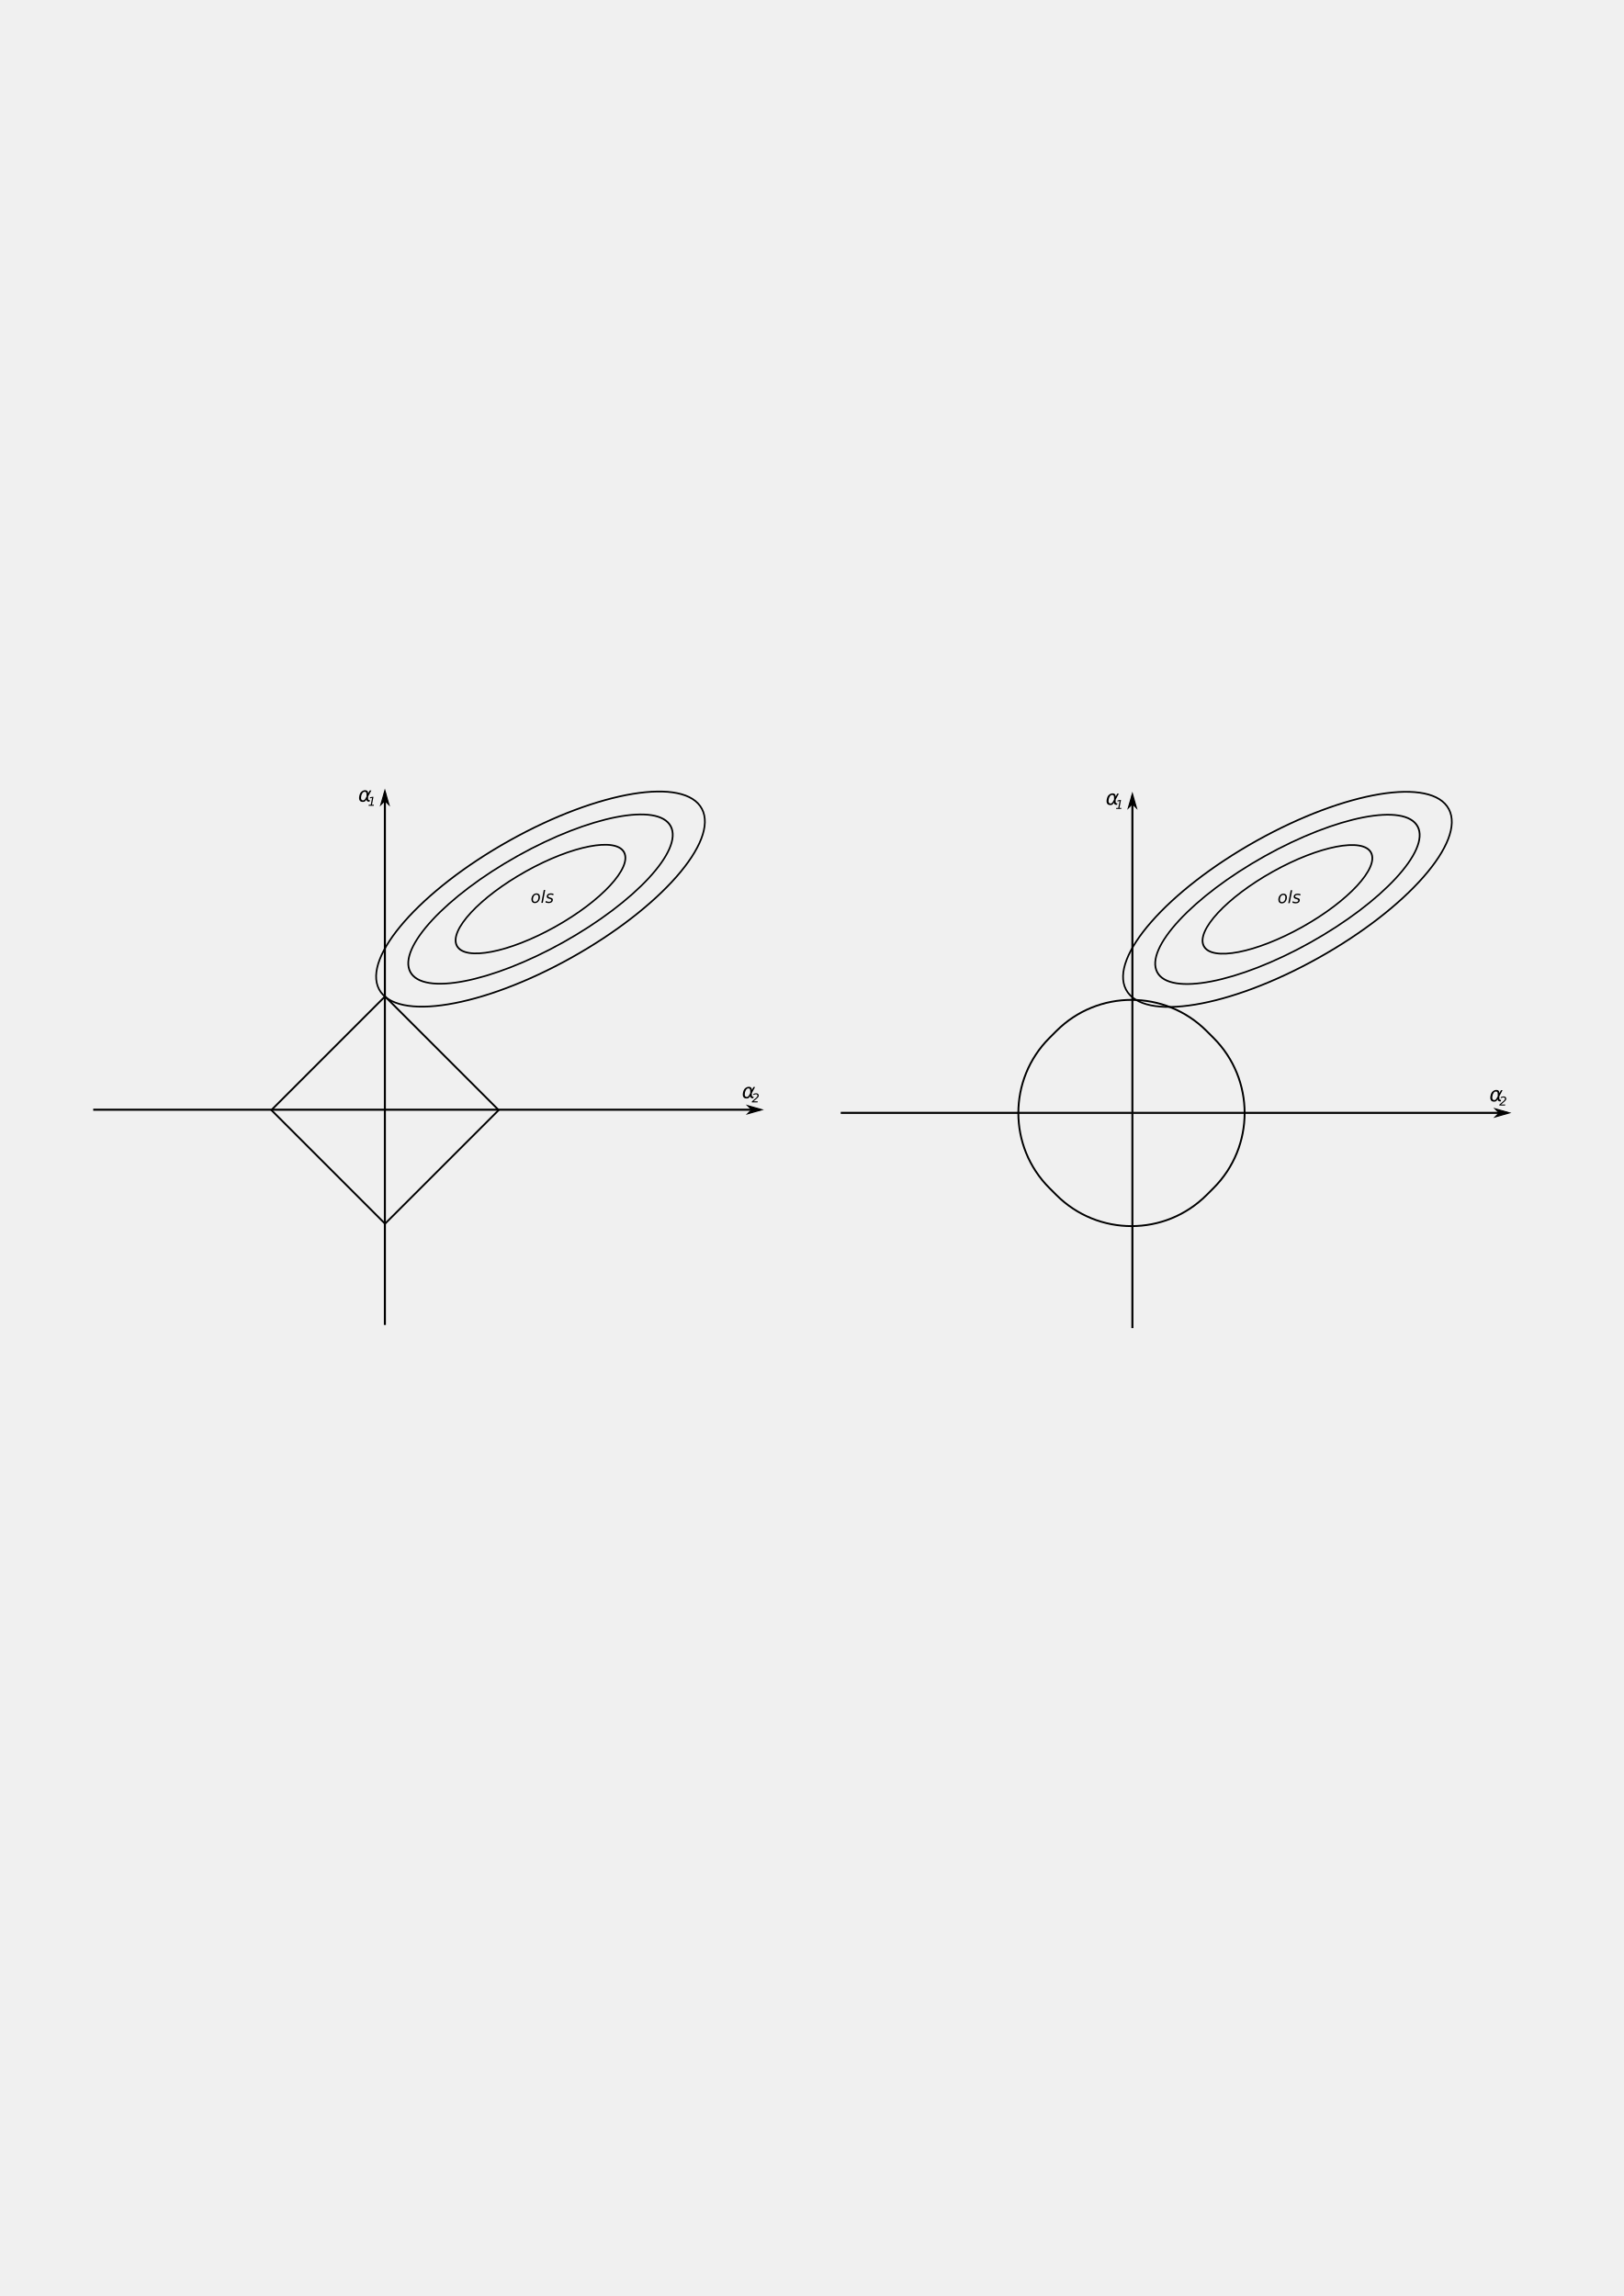
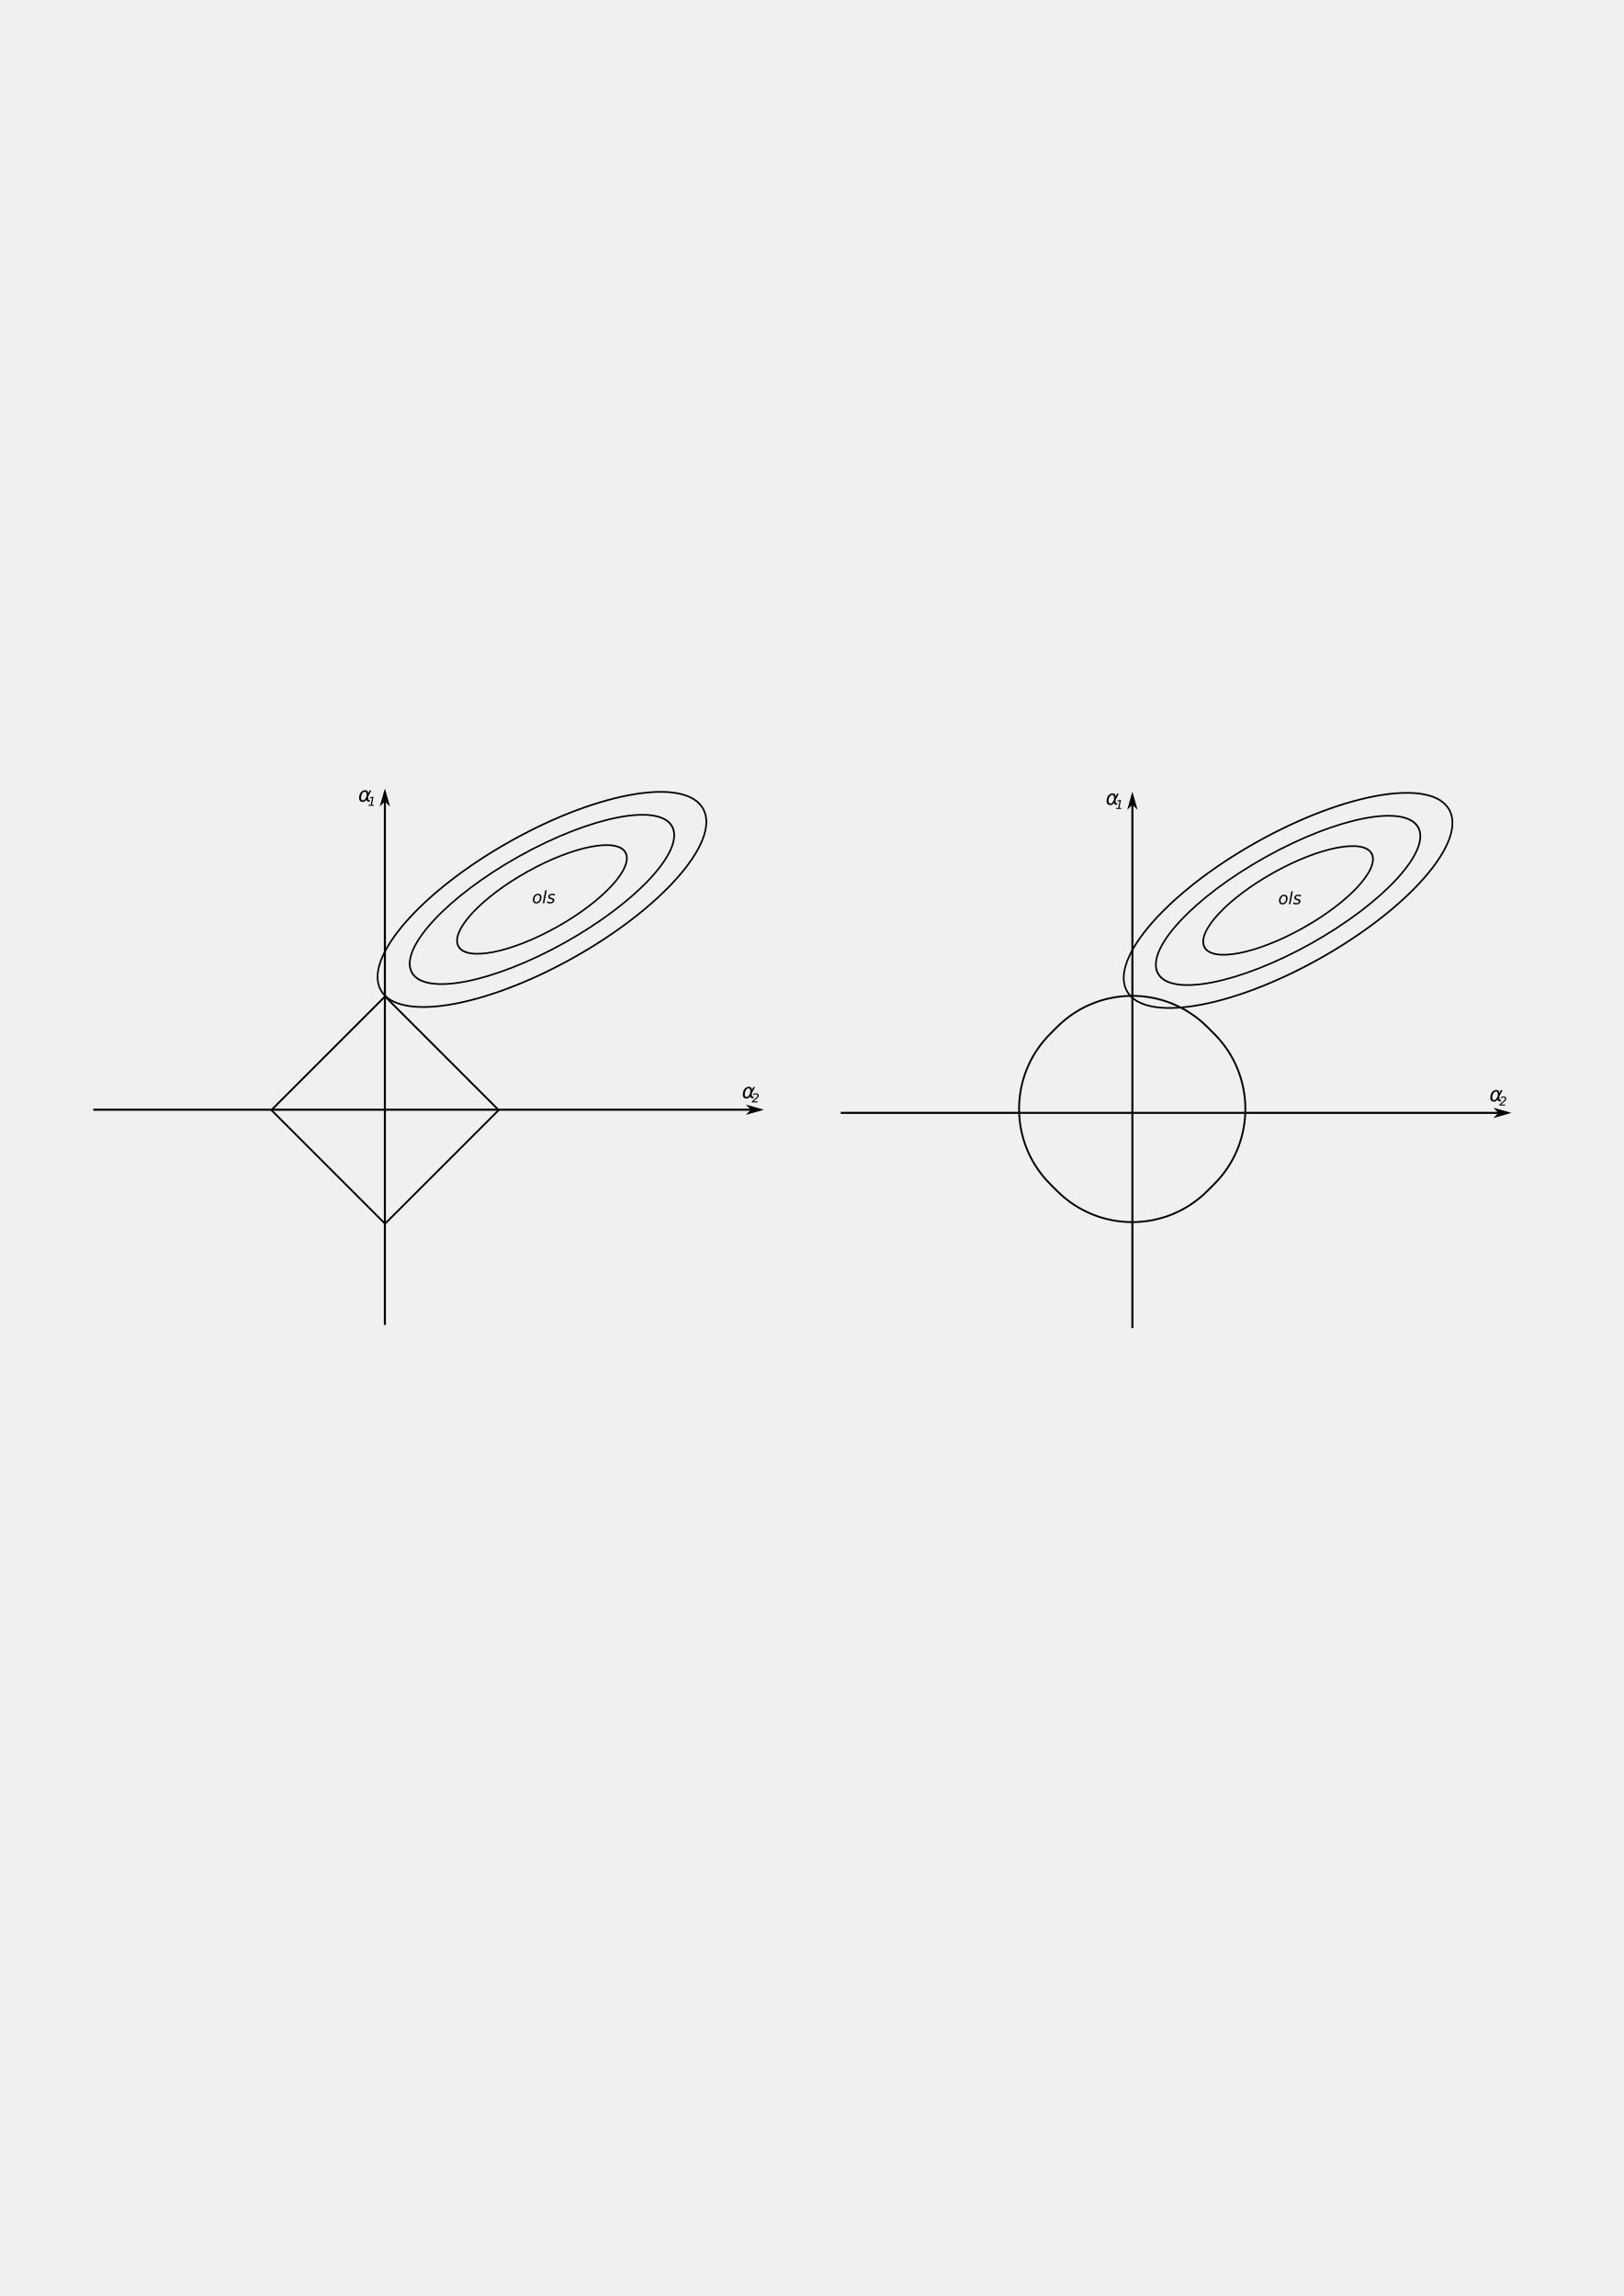
<svg xmlns="http://www.w3.org/2000/svg" width="210mm" height="297mm" id="svg2" version="1.1">
  <defs id="defs4">
    <marker orient="auto" refY="0.0" refX="0.0" id="Arrow1Mend" style="overflow:visible;">
      <path id="path4086" d="M 0.0,0.0 L 5.0,-5.0 L -12.5,0.0 L 5.0,5.0 L 0.0,0.0 z " style="fill-rule:evenodd;stroke:#000000;stroke-width:1.0pt;marker-start:none;" transform="scale(0.4) rotate(180) translate(10,0)" />
    </marker>
    <marker orient="auto" refY="0" refX="0" id="Arrow1Mend-6" style="overflow:visible">
      <path id="path4086-7" d="M 0,0 5,-5 -12.5,0 5,5 0,0 z" style="fill-rule:evenodd;stroke:#000000;stroke-width:1pt;marker-start:none" transform="matrix(-0.4,0,0,-0.4,-4,0)" />
    </marker>
    <marker orient="auto" refY="0" refX="0" id="marker5296" style="overflow:visible">
      <path id="path5298" d="M 0,0 5,-5 -12.5,0 5,5 0,0 z" style="fill-rule:evenodd;stroke:#000000;stroke-width:1pt;marker-start:none" transform="matrix(-0.4,0,0,-0.4,-4,0)" />
    </marker>
    <marker orient="auto" refY="0" refX="0" id="Arrow1Mend-2" style="overflow:visible">
      <path id="path4086-71" d="M 0,0 5,-5 -12.5,0 5,5 0,0 z" style="fill-rule:evenodd;stroke:#000000;stroke-width:1pt;marker-start:none" transform="matrix(-0.4,0,0,-0.4,-4,0)" />
    </marker>
    <marker orient="auto" refY="0" refX="0" id="marker5444" style="overflow:visible">
      <path id="path5446" d="M 0,0 5,-5 -12.5,0 5,5 0,0 z" style="fill-rule:evenodd;stroke:#000000;stroke-width:1pt;marker-start:none" transform="matrix(-0.4,0,0,-0.4,-4,0)" />
    </marker>
  </defs>
  <g id="layer1">
    <path style="fill:none;stroke:#000000;stroke-width:1px;stroke-linecap:butt;stroke-linejoin:miter;stroke-opacity:1;marker-end:url(#Arrow1Mend)" d="m 188.141,647.774 0,-260.305" id="path4888" />
    <rect style="fill:#ffffff;fill-opacity:0.026;stroke:#000000;stroke-width:0.9;stroke-linecap:butt;stroke-linejoin:miter;stroke-miterlimit:8.3;stroke-opacity:1;stroke-dasharray:none" id="rect4914" width="78.571" height="78.571" x="-289.959" y="477.562" ry="0" transform="matrix(0.7071068,-0.7071068,0.7071068,0.7071068,0,0)" />
    <path style="fill:none;stroke:#000000;stroke-width:1px;stroke-linecap:butt;stroke-linejoin:miter;stroke-opacity:1;marker-end:url(#Arrow1Mend)" d="m 45.57,542.541 325.889,0" id="path4916" />
-     <g id="g5357" transform="matrix(0.8057878,0,0,0.8295393,21.97563,68.22898)">
+     <g id="g5357" transform="matrix(0.8057878,0,0,0.8295393,22.68991,68.40755)">
      <g transform="translate(56.09936,45.54352)" id="ols">
        <path style="fill:none;stroke:#000000;stroke-width:1;stroke-linecap:butt;stroke-linejoin:miter;stroke-miterlimit:4;stroke-opacity:1;stroke-dasharray:none" id="path2985" d="m 368.571,385.934 c 0,21.697 -49.888,39.286 -111.429,39.286 -61.54,0 -111.429,-17.589 -111.429,-39.286 0,-21.697 49.888,-39.286 111.429,-39.286 61.54,0 111.429,17.589 111.429,39.286 z" transform="matrix(0.8788171,-0.4771588,0.4771588,0.8788171,-165.6172,185.629)" />
        <path transform="matrix(0.7090722,-0.3849948,0.3517983,0.6479319,-73.5877,251.036)" style="fill:none;stroke:#000000;stroke-width:1.297;stroke-linecap:butt;stroke-linejoin:miter;stroke-miterlimit:4;stroke-opacity:1;stroke-dasharray:none" id="path2985-4" d="m 368.571,385.934 c 0,21.697 -49.888,39.286 -111.429,39.286 -61.54,0 -111.429,-17.589 -111.429,-39.286 0,-21.697 49.888,-39.286 111.429,-39.286 61.54,0 111.429,17.589 111.429,39.286 z" />
        <path transform="matrix(0.4551979,-0.2471523,0.2258414,0.4159481,40.30527,305.1212)" style="fill:none;stroke:#000000;stroke-width:2.02;stroke-linecap:butt;stroke-linejoin:miter;stroke-miterlimit:4;stroke-opacity:1;stroke-dasharray:none" id="path2985-4-5" d="m 368.571,385.934 c 0,21.697 -49.888,39.286 -111.429,39.286 -61.54,0 -111.429,-17.589 -111.429,-39.286 0,-21.697 49.888,-39.286 111.429,-39.286 61.54,0 111.429,17.589 111.429,39.286 z" />
      </g>
      <text id="text5353" y="449.862" x="294.643" style="font-size:40px;font-style:italic;font-weight:normal;line-height:125%;letter-spacing:0px;word-spacing:0px;fill:#000000;fill-opacity:1;stroke:none;font-family:Bitstream Vera Sans;-inkscape-font-specification:Sans Italic" xml:space="preserve">
        <tspan style="font-size:10px" y="449.862" x="294.643" id="tspan5355">ols</tspan>
      </text>
    </g>
    <g id="g5418">
      <text id="text5369" y="536.932" x="362.645" style="font-size:10px;font-style:italic;font-weight:normal;line-height:125%;letter-spacing:0px;word-spacing:0px;fill:#000000;fill-opacity:1;stroke:none;font-family:Bitstream Vera Sans;-inkscape-font-specification:Sans Italic" xml:space="preserve">
        <tspan y="536.932" x="362.645" id="tspan5371">α</tspan>
      </text>
      <text id="text5373" y="538.952" x="367.443" style="font-size:10px;font-style:italic;font-weight:normal;line-height:125%;letter-spacing:0px;word-spacing:0px;fill:#000000;fill-opacity:1;stroke:none;font-family:Bitstream Vera Sans;-inkscape-font-specification:Sans Italic" xml:space="preserve">
        <tspan style="font-size:6px" y="538.952" x="367.443" id="tspan5375">2</tspan>
      </text>
    </g>
    <text xml:space="preserve" style="font-size:10px;font-style:italic;font-weight:normal;line-height:125%;letter-spacing:0px;word-spacing:0px;fill:#000000;fill-opacity:1;stroke:none;font-family:Bitstream Vera Sans;-inkscape-font-specification:Sans Italic" x="175.073" y="391.931" id="text5369-4">
      <tspan x="175.073" y="391.931" style="font-size:10px" id="tspan5428">α</tspan>
    </text>
    <text xml:space="preserve" style="font-size:10px;font-style:italic;font-weight:normal;line-height:125%;letter-spacing:0px;word-spacing:0px;fill:#000000;fill-opacity:1;stroke:none;font-family:Bitstream Vera Sans;-inkscape-font-specification:Sans Italic" x="179.871" y="393.952" id="text5373-5">
      <tspan id="tspan5375-4" x="179.871" y="393.952" style="font-size:6px">1</tspan>
    </text>
    <flowRoot xml:space="preserve" id="flowRoot5410" style="fill:black;stroke:none;stroke-opacity:1;stroke-width:1px;stroke-linejoin:miter;stroke-linecap:butt;fill-opacity:1;font-family:Bitstream Vera Sans;font-style:italic;font-weight:normal;font-size:10px;line-height:125%;letter-spacing:0px;word-spacing:0px;-inkscape-font-specification:Sans Italic">
      <flowRegion id="flowRegion5412">
        <rect id="rect5414" width="23.991" height="20.708" x="356.836" y="527.335" />
      </flowRegion>
      <flowPara id="flowPara5416" />
    </flowRoot>
    <path style="fill:none;stroke:#000000;stroke-width:1px;stroke-linecap:butt;stroke-linejoin:miter;stroke-opacity:1;marker-end:url(#Arrow1Mend)" d="m 553.537,649.318 0,-260.305" id="path4888-0" />
    <path style="fill:none;stroke:#000000;stroke-width:1px;stroke-linecap:butt;stroke-linejoin:miter;stroke-opacity:1;marker-end:url(#Arrow1Mend)" d="m 410.966,544.085 325.889,0" id="path4916-7" />
-     <rect style="fill:#ffffff;fill-opacity:0.026;stroke:#000000;stroke-width:0.9;stroke-linecap:butt;stroke-linejoin:miter;stroke-miterlimit:8.3;stroke-opacity:1;stroke-dasharray:none" id="rect4914-0-9" width="108.623" height="108.624" x="-47.984" y="721.558" ry="51.913" transform="matrix(0.7071068,-0.7071068,0.7071068,0.7071068,0,0)" rx="51.913" />
+     <rect style="fill:#ffffff;fill-opacity:0.026;stroke:#000000;stroke-width:0.9;stroke-linecap:butt;stroke-linejoin:miter;stroke-miterlimit:8.3;stroke-opacity:1;stroke-dasharray:none" id="rect4914-0-9" width="108.623" height="108.624" x="-46.342" y="720.421" ry="51.913" transform="matrix(0.7071068,-0.7071068,0.7071068,0.7071068,0,0)" rx="51.913" />
    <g transform="translate(365.3962,1.544101)" id="g5418-9">
      <text id="text5369-2" y="536.932" x="362.645" style="font-size:10px;font-style:italic;font-weight:normal;line-height:125%;letter-spacing:0px;word-spacing:0px;fill:#000000;fill-opacity:1;stroke:none;font-family:Bitstream Vera Sans;-inkscape-font-specification:Sans Italic" xml:space="preserve">
        <tspan y="536.932" x="362.645" id="tspan5371-7">α</tspan>
      </text>
      <text id="text5373-0" y="538.952" x="367.443" style="font-size:10px;font-style:italic;font-weight:normal;line-height:125%;letter-spacing:0px;word-spacing:0px;fill:#000000;fill-opacity:1;stroke:none;font-family:Bitstream Vera Sans;-inkscape-font-specification:Sans Italic" xml:space="preserve">
        <tspan style="font-size:6px" y="538.952" x="367.443" id="tspan5375-49">2</tspan>
      </text>
    </g>
    <text xml:space="preserve" style="font-size:10px;font-style:italic;font-weight:normal;line-height:125%;letter-spacing:0px;word-spacing:0px;fill:#000000;fill-opacity:1;stroke:none;font-family:Bitstream Vera Sans;-inkscape-font-specification:Sans Italic" x="540.469" y="393.475" id="text5369-4-7">
      <tspan x="540.469" y="393.475" style="font-size:10px" id="tspan5428-3">α</tspan>
    </text>
    <text xml:space="preserve" style="font-size:10px;font-style:italic;font-weight:normal;line-height:125%;letter-spacing:0px;word-spacing:0px;fill:#000000;fill-opacity:1;stroke:none;font-family:Bitstream Vera Sans;-inkscape-font-specification:Sans Italic" x="545.267" y="395.496" id="text5373-5-9">
      <tspan id="tspan5375-4-9" x="545.267" y="395.496" style="font-size:6px">1</tspan>
    </text>
-     <g id="g5357-0" transform="matrix(0.8057878,0,0,0.8295393,387.0929,68.37003)">
-       <g transform="translate(56.09936,45.54352)" id="ols-4">
-         <path style="fill:none;stroke:#000000;stroke-width:1;stroke-linecap:butt;stroke-linejoin:miter;stroke-miterlimit:4;stroke-opacity:1;stroke-dasharray:none" id="path2985-8" d="m 368.571,385.934 c 0,21.697 -49.888,39.286 -111.429,39.286 -61.54,0 -111.429,-17.589 -111.429,-39.286 0,-21.697 49.888,-39.286 111.429,-39.286 61.54,0 111.429,17.589 111.429,39.286 z" transform="matrix(0.8788171,-0.4771588,0.4771588,0.8788171,-165.6172,185.629)" />
-         <path transform="matrix(0.7090722,-0.3849948,0.3517983,0.6479319,-73.5877,251.036)" style="fill:none;stroke:#000000;stroke-width:1.297;stroke-linecap:butt;stroke-linejoin:miter;stroke-miterlimit:4;stroke-opacity:1;stroke-dasharray:none" id="path2985-4-0" d="m 368.571,385.934 c 0,21.697 -49.888,39.286 -111.429,39.286 -61.54,0 -111.429,-17.589 -111.429,-39.286 0,-21.697 49.888,-39.286 111.429,-39.286 61.54,0 111.429,17.589 111.429,39.286 z" />
-         <path transform="matrix(0.4551979,-0.2471523,0.2258414,0.4159481,40.30527,305.1212)" style="fill:none;stroke:#000000;stroke-width:2.02;stroke-linecap:butt;stroke-linejoin:miter;stroke-miterlimit:4;stroke-opacity:1;stroke-dasharray:none" id="path2985-4-5-4" d="m 368.571,385.934 c 0,21.697 -49.888,39.286 -111.429,39.286 -61.54,0 -111.429,-17.589 -111.429,-39.286 0,-21.697 49.888,-39.286 111.429,-39.286 61.54,0 111.429,17.589 111.429,39.286 z" />
+     <g id="g5357-1" transform="matrix(0.8057878,0,0,0.8295393,387.4107,68.88469)">
+       <g transform="translate(56.09936,45.54352)" id="ols-0">
+         <path style="fill:none;stroke:#000000;stroke-width:1;stroke-linecap:butt;stroke-linejoin:miter;stroke-miterlimit:4;stroke-opacity:1;stroke-dasharray:none" id="path2985-3" d="m 368.571,385.934 c 0,21.697 -49.888,39.286 -111.429,39.286 -61.54,0 -111.429,-17.589 -111.429,-39.286 0,-21.697 49.888,-39.286 111.429,-39.286 61.54,0 111.429,17.589 111.429,39.286 z" transform="matrix(0.8788171,-0.4771588,0.4771588,0.8788171,-165.6172,185.629)" />
+         <path transform="matrix(0.7090722,-0.3849948,0.3517983,0.6479319,-73.5877,251.036)" style="fill:none;stroke:#000000;stroke-width:1.297;stroke-linecap:butt;stroke-linejoin:miter;stroke-miterlimit:4;stroke-opacity:1;stroke-dasharray:none" id="path2985-4-7" d="m 368.571,385.934 c 0,21.697 -49.888,39.286 -111.429,39.286 -61.54,0 -111.429,-17.589 -111.429,-39.286 0,-21.697 49.888,-39.286 111.429,-39.286 61.54,0 111.429,17.589 111.429,39.286 z" />
+         <path transform="matrix(0.4551979,-0.2471523,0.2258414,0.4159481,40.30527,305.1212)" style="fill:none;stroke:#000000;stroke-width:2.02;stroke-linecap:butt;stroke-linejoin:miter;stroke-miterlimit:4;stroke-opacity:1;stroke-dasharray:none" id="path2985-4-5-8" d="m 368.571,385.934 c 0,21.697 -49.888,39.286 -111.429,39.286 -61.54,0 -111.429,-17.589 -111.429,-39.286 0,-21.697 49.888,-39.286 111.429,-39.286 61.54,0 111.429,17.589 111.429,39.286 z" />
      </g>
-       <text id="text5353-2" y="449.862" x="294.643" style="font-size:40px;font-style:italic;font-weight:normal;line-height:125%;letter-spacing:0px;word-spacing:0px;fill:#000000;fill-opacity:1;stroke:none;font-family:Bitstream Vera Sans;-inkscape-font-specification:Sans Italic" xml:space="preserve">
-         <tspan style="font-size:10px" y="449.862" x="294.643" id="tspan5355-9">ols</tspan>
+       <text id="text5353-8" y="449.862" x="294.643" style="font-size:40px;font-style:italic;font-weight:normal;line-height:125%;letter-spacing:0px;word-spacing:0px;fill:#000000;fill-opacity:1;stroke:none;font-family:Bitstream Vera Sans;-inkscape-font-specification:Sans Italic" xml:space="preserve">
+         <tspan style="font-size:10px" y="449.862" x="294.643" id="tspan5355-6">ols</tspan>
      </text>
    </g>
  </g>
</svg>
